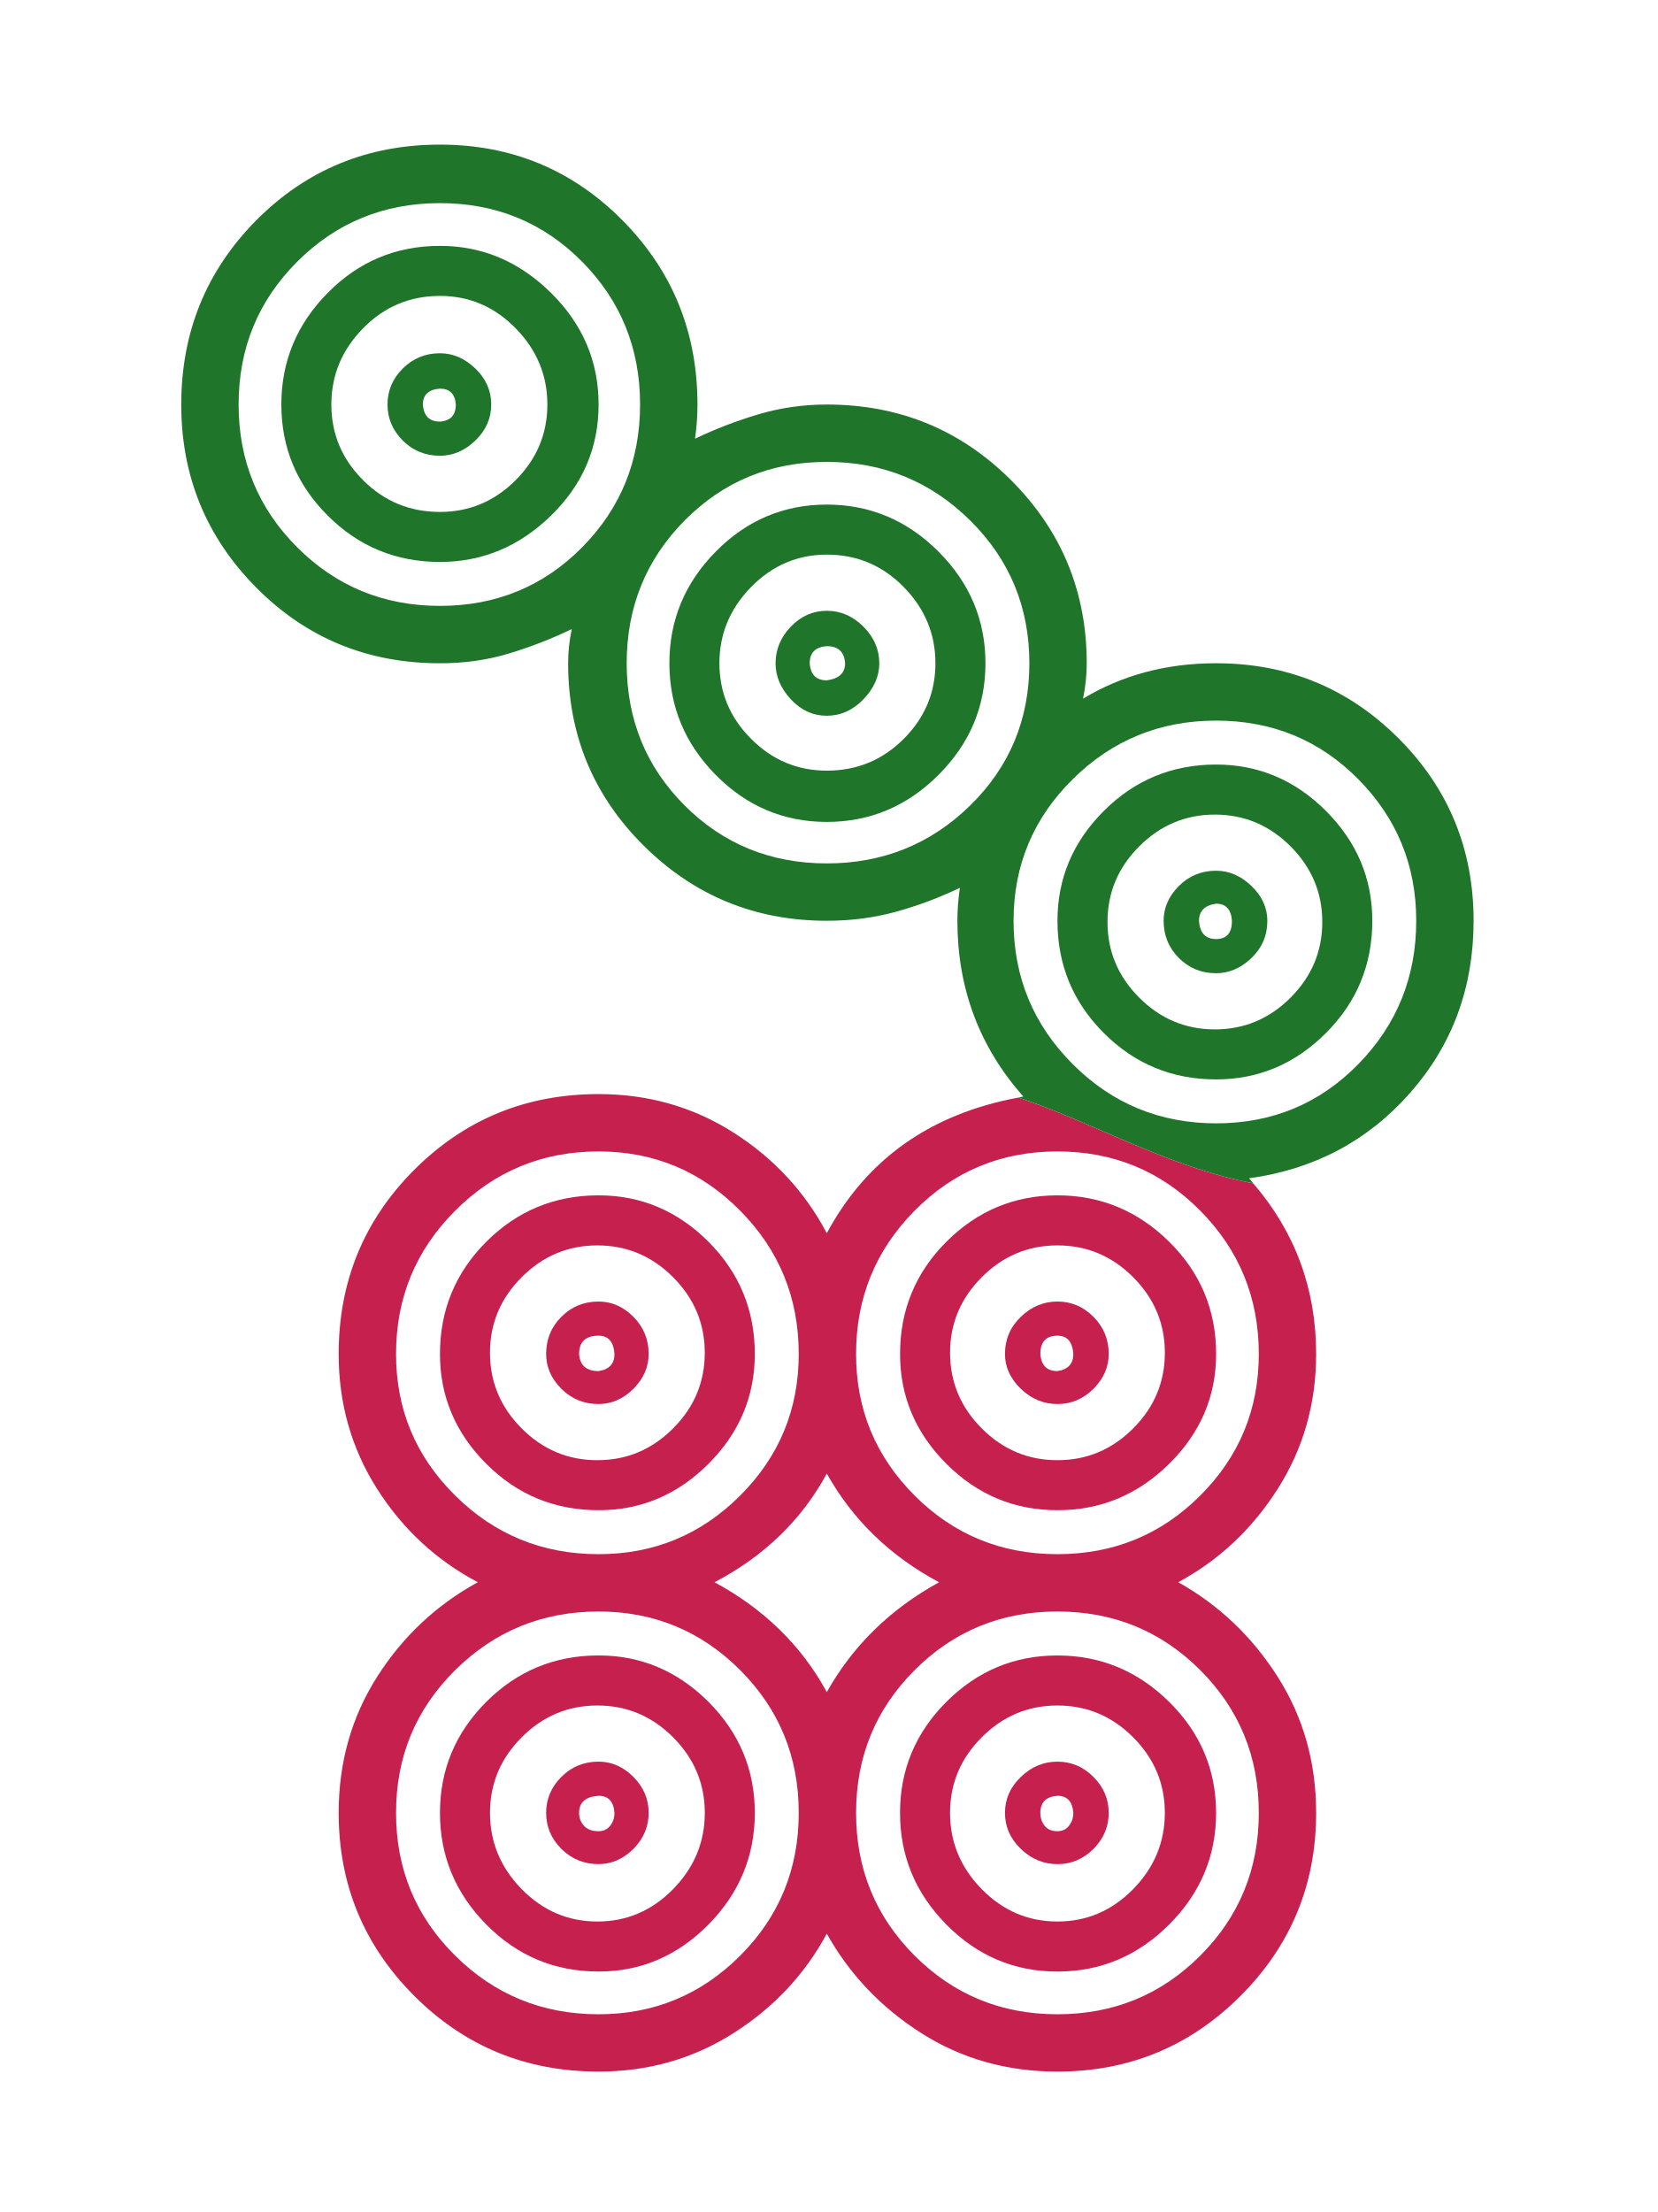
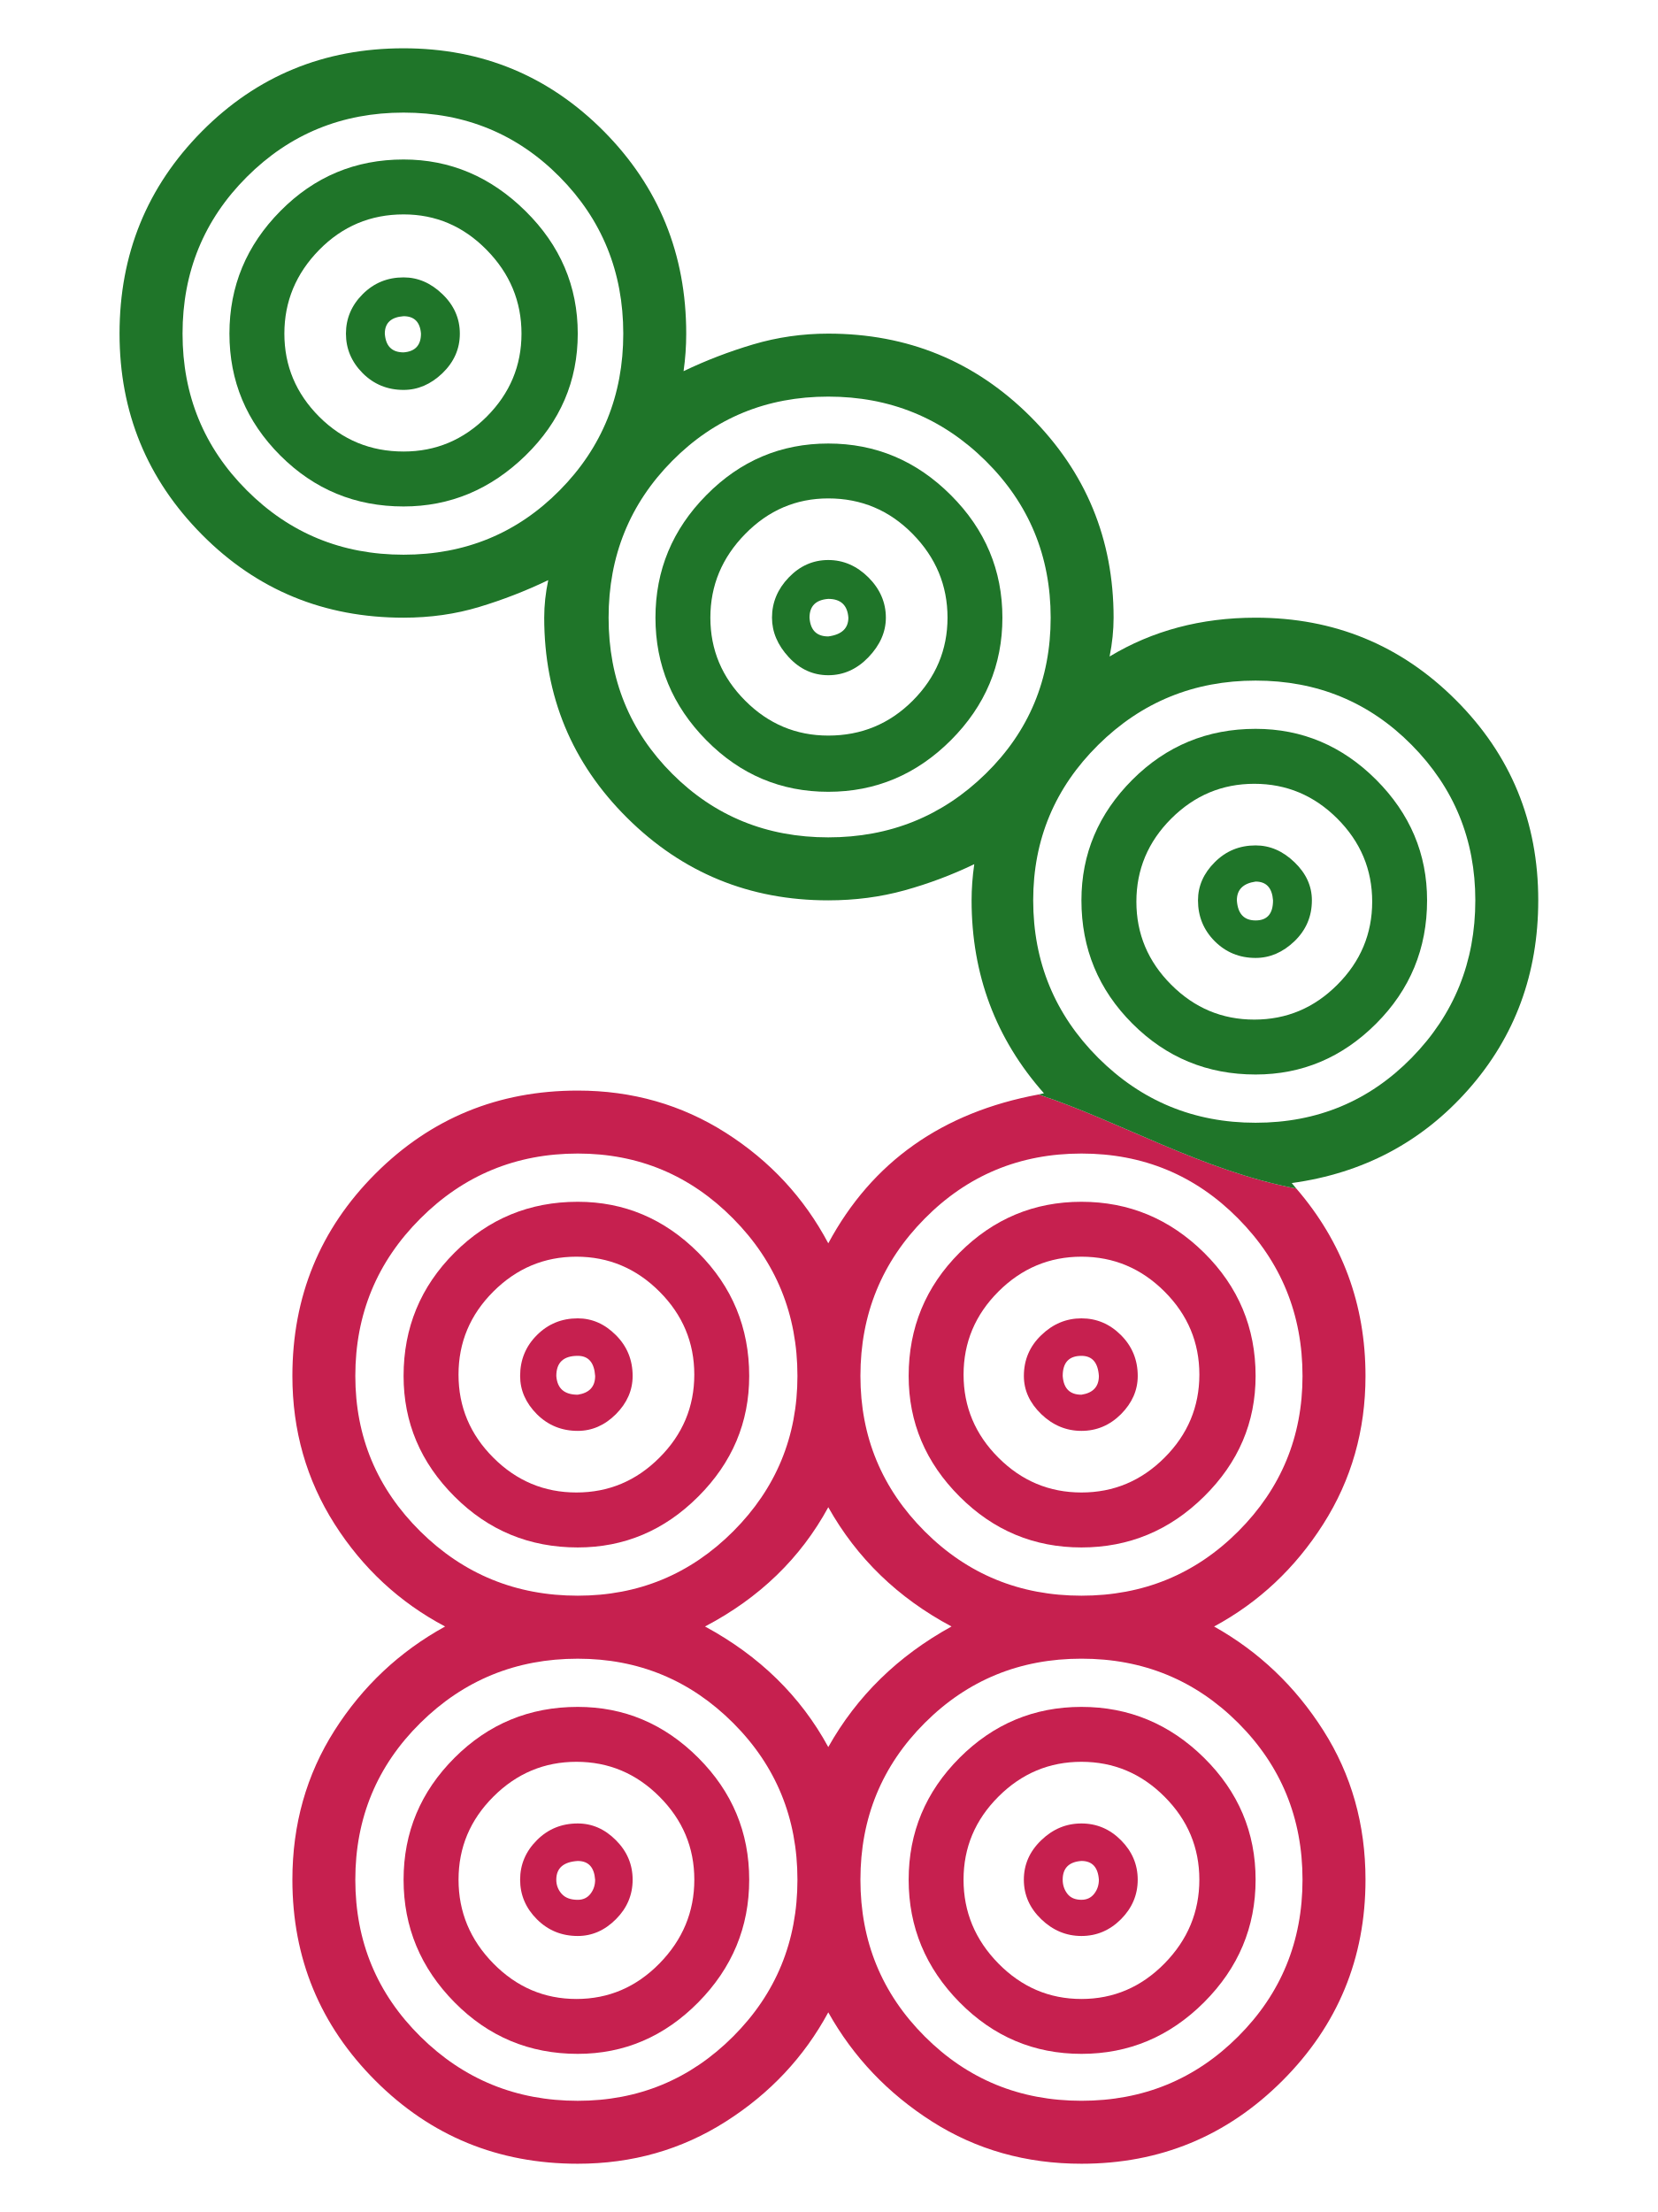
<svg xmlns="http://www.w3.org/2000/svg" version="1.1" id="Layer_1" x="0px" y="0px" width="66.334px" height="88.5px" viewBox="0 0 66.334 88.5" enable-background="new 0 0 66.334 88.5" xml:space="preserve">
  <g>
-     <g>
-       <path fill="#1F7529" d="M37.55,22.069c-1.253-1.254-2.743-1.881-4.468-1.881c-1.726,0-3.207,0.627-4.443,1.881    c-1.237,1.252-1.855,2.742-1.855,4.467c0,1.727,0.618,3.215,1.855,4.469c1.237,1.252,2.718,1.879,4.443,1.879    c1.725,0,3.214-0.627,4.468-1.879c1.253-1.254,1.88-2.742,1.88-4.469C39.43,24.812,38.803,23.321,37.55,22.069z M36.158,29.563    c-0.847,0.848-1.872,1.27-3.076,1.27c-1.172,0-2.181-0.422-3.027-1.27c-0.847-0.846-1.27-1.855-1.27-3.027s0.423-2.189,1.27-3.051    c0.846-0.863,1.855-1.295,3.027-1.295c1.204,0,2.229,0.432,3.076,1.295c0.846,0.861,1.27,1.879,1.27,3.051    S37.004,28.718,36.158,29.563z" />
-       <path fill="#1F7529" d="M17.604,14.134c-0.586,0-1.083,0.203-1.489,0.611c-0.407,0.406-0.61,0.887-0.61,1.439    c0,0.555,0.203,1.033,0.61,1.441c0.407,0.406,0.903,0.609,1.489,0.609c0.521,0,0.993-0.203,1.416-0.609    c0.423-0.408,0.635-0.887,0.635-1.441c0-0.553-0.212-1.033-0.635-1.439C18.596,14.337,18.124,14.134,17.604,14.134z     M17.604,16.868c-0.423,0-0.651-0.227-0.684-0.684c0-0.391,0.228-0.602,0.684-0.635c0.391,0,0.602,0.213,0.635,0.635    C18.238,16.608,18.026,16.837,17.604,16.868z" />
-       <path fill="#1F7529" d="M22.047,11.718c-1.27-1.254-2.751-1.881-4.443-1.881c-1.758,0-3.255,0.627-4.492,1.881    c-1.237,1.252-1.855,2.742-1.855,4.467c0,1.727,0.618,3.207,1.855,4.443c1.237,1.238,2.734,1.855,4.492,1.855    c1.692,0,3.174-0.617,4.443-1.855c1.27-1.236,1.904-2.717,1.904-4.443C23.951,14.46,23.316,12.97,22.047,11.718z M20.631,19.212    c-0.847,0.848-1.855,1.27-3.027,1.27c-1.205,0-2.23-0.422-3.076-1.27c-0.847-0.846-1.27-1.855-1.27-3.027s0.423-2.189,1.27-3.051    c0.846-0.863,1.872-1.295,3.076-1.295c1.172,0,2.181,0.432,3.027,1.295c0.846,0.861,1.27,1.879,1.27,3.051    S21.477,18.366,20.631,19.212z" />
-       <path fill="#1F7529" d="M33.082,24.437c-0.554,0-1.034,0.213-1.44,0.635c-0.407,0.424-0.61,0.912-0.61,1.465    c0,0.521,0.203,1.002,0.61,1.441c0.407,0.439,0.887,0.658,1.44,0.658c0.553,0,1.042-0.219,1.465-0.658    c0.423-0.439,0.635-0.92,0.635-1.441c0-0.553-0.212-1.041-0.635-1.465C34.124,24.649,33.635,24.437,33.082,24.437z M33.082,27.22    c-0.423,0-0.651-0.227-0.684-0.684c0-0.422,0.228-0.65,0.684-0.684c0.456,0,0.7,0.229,0.732,0.684    C33.814,26.927,33.57,27.155,33.082,27.22z" />
-       <path fill="#C6204F" d="M23.951,70.481c-0.586,0-1.083,0.203-1.489,0.611c-0.407,0.406-0.61,0.887-0.61,1.439    c0,0.555,0.203,1.033,0.61,1.441c0.407,0.406,0.903,0.609,1.489,0.609c0.521,0,0.984-0.203,1.392-0.609    c0.407-0.408,0.61-0.887,0.61-1.441c0-0.553-0.204-1.033-0.61-1.439C24.936,70.685,24.472,70.481,23.951,70.481z M24.415,73.046    c-0.114,0.146-0.269,0.219-0.464,0.219c-0.261,0-0.456-0.072-0.586-0.219c-0.13-0.146-0.195-0.318-0.195-0.514    c0-0.422,0.26-0.65,0.781-0.684c0.391,0,0.602,0.229,0.635,0.684C24.586,72.728,24.529,72.899,24.415,73.046z" />
-       <path fill="#C6204F" d="M42.311,47.825c-1.726,0-3.207,0.619-4.443,1.855c-1.237,1.238-1.855,2.734-1.855,4.492    c0,1.693,0.618,3.158,1.855,4.395c1.237,1.238,2.718,1.855,4.443,1.855c1.725,0,3.214-0.617,4.468-1.855    c1.253-1.236,1.88-2.701,1.88-4.395c0-1.758-0.627-3.254-1.88-4.492C45.525,48.444,44.036,47.825,42.311,47.825z M45.338,57.151    c-0.847,0.848-1.855,1.27-3.027,1.27s-2.181-0.422-3.027-1.27c-0.847-0.846-1.27-1.855-1.27-3.027s0.423-2.18,1.27-3.027    c0.846-0.846,1.855-1.27,3.027-1.27s2.181,0.424,3.027,1.27c0.846,0.848,1.27,1.855,1.27,3.027S46.184,56.306,45.338,57.151z" />
-       <path fill="#1F7529" d="M48.658,34.837c-0.586,0-1.083,0.203-1.489,0.611c-0.407,0.406-0.61,0.871-0.61,1.391    c0,0.586,0.203,1.082,0.61,1.49c0.407,0.406,0.903,0.609,1.489,0.609c0.521,0,0.993-0.203,1.416-0.609    c0.423-0.408,0.635-0.904,0.635-1.49c0-0.52-0.212-0.984-0.635-1.391C49.651,35.04,49.179,34.837,48.658,34.837z M48.658,37.571    c-0.423,0-0.651-0.244-0.684-0.732c0-0.391,0.228-0.617,0.684-0.684c0.391,0,0.602,0.229,0.635,0.684    C49.293,37.327,49.081,37.571,48.658,37.571z" />
-       <path fill="#1F7529" d="M53.053,32.444c-1.237-1.236-2.702-1.855-4.395-1.855c-1.758,0-3.255,0.619-4.492,1.855    c-1.237,1.238-1.855,2.703-1.855,4.395c0,1.758,0.618,3.256,1.855,4.492c1.237,1.238,2.734,1.855,4.492,1.855    c1.692,0,3.157-0.617,4.395-1.855c1.237-1.236,1.855-2.734,1.855-4.492C54.908,35.147,54.29,33.683,53.053,32.444z M51.637,39.915    c-0.847,0.848-1.855,1.27-3.027,1.27s-2.181-0.422-3.027-1.27c-0.847-0.846-1.27-1.855-1.27-3.027s0.423-2.18,1.27-3.027    c0.846-0.846,1.855-1.27,3.027-1.27s2.181,0.424,3.027,1.27c0.846,0.848,1.27,1.855,1.27,3.027S52.483,39.069,51.637,39.915z" />
-       <path fill="#C6204F" d="M33.082,49.339c-0.879-1.66-2.124-3.002-3.735-4.027s-3.41-1.539-5.396-1.539    c-2.897,0-5.355,1.01-7.373,3.027c-2.019,2.02-3.027,4.477-3.027,7.373c0,1.986,0.513,3.785,1.538,5.396s2.368,2.855,4.028,3.734    c-1.66,0.912-3.003,2.174-4.028,3.785s-1.538,3.426-1.538,5.443c0,2.865,1.009,5.307,3.027,7.324    c2.018,2.02,4.476,3.027,7.373,3.027c1.985,0,3.784-0.512,5.396-1.537s2.856-2.352,3.735-3.98c0.911,1.629,2.173,2.955,3.784,3.98    s3.426,1.537,5.444,1.537c2.864,0,5.306-1.008,7.324-3.027c2.018-2.018,3.027-4.459,3.027-7.324c0-2.018-0.513-3.832-1.538-5.443    s-2.352-2.873-3.979-3.785c1.627-0.879,2.954-2.123,3.979-3.734s1.538-3.41,1.538-5.396c0-2.612-0.845-4.887-2.519-6.83    c-3.446-0.657-6.445-2.459-9.395-3.43C37.239,44.564,34.679,46.368,33.082,49.339z M18.214,59.837    c-1.579-1.562-2.368-3.449-2.368-5.664c0-2.246,0.789-4.158,2.368-5.736c1.579-1.58,3.491-2.369,5.737-2.369    c2.213,0,4.102,0.789,5.664,2.369c1.562,1.578,2.344,3.49,2.344,5.736c0,2.215-0.781,4.102-2.344,5.664s-3.451,2.344-5.664,2.344    C21.705,62.181,19.792,61.399,18.214,59.837z M29.615,78.245c-1.562,1.562-3.451,2.344-5.664,2.344    c-2.246,0-4.159-0.781-5.737-2.344c-1.579-1.562-2.368-3.467-2.368-5.713s0.789-4.15,2.368-5.713    c1.579-1.562,3.491-2.344,5.737-2.344c2.213,0,4.102,0.781,5.664,2.344s2.344,3.467,2.344,5.713S31.178,76.683,29.615,78.245z     M28.59,63.304c1.985-1.041,3.483-2.49,4.492-4.346c1.042,1.855,2.539,3.305,4.492,4.346c-1.953,1.074-3.451,2.539-4.492,4.395    C32.073,65.843,30.575,64.378,28.59,63.304z M48.023,66.819c1.562,1.562,2.344,3.467,2.344,5.713s-0.781,4.15-2.344,5.713    s-3.467,2.344-5.713,2.344s-4.15-0.781-5.713-2.344s-2.344-3.467-2.344-5.713s0.781-4.15,2.344-5.713s3.467-2.344,5.713-2.344    S46.461,65.257,48.023,66.819z M50.367,54.173c0,2.215-0.781,4.102-2.344,5.664s-3.467,2.344-5.713,2.344s-4.15-0.781-5.713-2.344    s-2.344-3.449-2.344-5.664c0-2.246,0.781-4.158,2.344-5.736c1.562-1.58,3.467-2.369,5.713-2.369s4.15,0.789,5.713,2.369    C49.586,50.015,50.367,51.927,50.367,54.173z" />
-       <path fill="#1F7529" d="M55.958,29.54c-2.002-2.002-4.436-3.004-7.3-3.004c-1.986,0-3.76,0.473-5.322,1.416    c0.098-0.488,0.146-0.959,0.146-1.416c0-2.863-1.009-5.305-3.027-7.324c-2.019-2.018-4.476-3.027-7.373-3.027    c-0.944,0-1.855,0.131-2.734,0.391c-0.879,0.262-1.726,0.586-2.539,0.977c0.065-0.455,0.098-0.91,0.098-1.367    c0-2.896-1.001-5.354-3.003-7.373c-2.002-2.018-4.436-3.027-7.3-3.027c-2.897,0-5.347,1.01-7.349,3.027    c-2.002,2.02-3.003,4.477-3.003,7.373c0,2.865,1.001,5.307,3.003,7.324c2.002,2.02,4.451,3.027,7.349,3.027    c0.977,0,1.896-0.129,2.759-0.391c0.862-0.26,1.701-0.586,2.515-0.977c-0.098,0.457-0.146,0.912-0.146,1.367    c0,2.865,1.009,5.299,3.027,7.301c2.018,2.002,4.459,3.002,7.324,3.002c0.977,0,1.904-0.121,2.783-0.365s1.725-0.562,2.539-0.953    c-0.065,0.457-0.098,0.896-0.098,1.318c0,2.703,0.879,5.047,2.637,7.031c-0.067,0.012-0.128,0.03-0.195,0.043    c2.949,0.971,5.949,2.772,9.395,3.43c-0.057-0.066-0.107-0.136-0.167-0.201c2.604-0.357,4.752-1.496,6.445-3.418    c1.692-1.92,2.539-4.215,2.539-6.885C58.961,33.976,57.96,31.542,55.958,29.54z M17.604,24.241c-2.246,0-4.15-0.781-5.713-2.344    s-2.344-3.467-2.344-5.713s0.781-4.15,2.344-5.713s3.467-2.344,5.713-2.344s4.142,0.781,5.688,2.344    c1.546,1.562,2.319,3.467,2.319,5.713s-0.773,4.15-2.319,5.713C21.746,23.46,19.85,24.241,17.604,24.241z M33.082,34.544    c-2.246,0-4.143-0.773-5.688-2.318c-1.546-1.547-2.319-3.443-2.319-5.689s0.773-4.15,2.319-5.713    c1.546-1.562,3.442-2.344,5.688-2.344s4.158,0.781,5.737,2.344c1.579,1.562,2.368,3.467,2.368,5.713s-0.79,4.143-2.368,5.689    C37.24,33.771,35.328,34.544,33.082,34.544z M54.347,42.577c-1.546,1.578-3.442,2.367-5.688,2.367s-4.159-0.789-5.737-2.367    c-1.579-1.58-2.368-3.492-2.368-5.738c0-2.213,0.789-4.102,2.368-5.664c1.579-1.562,3.491-2.344,5.737-2.344    s4.142,0.781,5.688,2.344c1.546,1.562,2.319,3.451,2.319,5.664C56.666,39.085,55.893,40.997,54.347,42.577z" />
-       <path fill="#C6204F" d="M42.311,52.073c-0.554,0-1.042,0.203-1.465,0.611c-0.423,0.406-0.635,0.902-0.635,1.488    c0,0.521,0.211,0.984,0.635,1.393c0.423,0.406,0.911,0.609,1.465,0.609c0.553,0,1.033-0.203,1.44-0.609    c0.407-0.408,0.61-0.871,0.61-1.393c0-0.586-0.204-1.082-0.61-1.488C43.344,52.276,42.864,52.073,42.311,52.073z M42.311,54.856    c-0.423,0-0.651-0.227-0.684-0.684c0-0.488,0.228-0.732,0.684-0.732c0.391,0,0.602,0.244,0.635,0.732    C42.945,54.563,42.733,54.792,42.311,54.856z" />
-       <path fill="#C6204F" d="M23.951,52.073c-0.586,0-1.083,0.203-1.489,0.611c-0.407,0.406-0.61,0.902-0.61,1.488    c0,0.521,0.203,0.984,0.61,1.393c0.407,0.406,0.903,0.609,1.489,0.609c0.521,0,0.984-0.203,1.392-0.609    c0.407-0.408,0.61-0.871,0.61-1.393c0-0.586-0.204-1.082-0.61-1.488C24.936,52.276,24.472,52.073,23.951,52.073z M23.951,54.856    c-0.488,0-0.749-0.227-0.781-0.684c0-0.488,0.26-0.732,0.781-0.732c0.391,0,0.602,0.244,0.635,0.732    C24.586,54.563,24.374,54.792,23.951,54.856z" />
-       <path fill="#C6204F" d="M28.346,58.567c1.237-1.236,1.855-2.701,1.855-4.395c0-1.758-0.619-3.254-1.855-4.492    c-1.237-1.236-2.702-1.855-4.395-1.855c-1.758,0-3.255,0.619-4.492,1.855c-1.237,1.238-1.855,2.734-1.855,4.492    c0,1.693,0.618,3.158,1.855,4.395c1.237,1.238,2.734,1.855,4.492,1.855C25.644,60.423,27.108,59.806,28.346,58.567z     M20.875,57.151c-0.847-0.846-1.27-1.855-1.27-3.027s0.423-2.18,1.27-3.027c0.846-0.846,1.855-1.27,3.027-1.27    s2.181,0.424,3.027,1.27c0.846,0.848,1.27,1.855,1.27,3.027s-0.423,2.182-1.27,3.027c-0.847,0.848-1.855,1.27-3.027,1.27    S21.721,57.999,20.875,57.151z" />
-       <path fill="#C6204F" d="M23.951,66.233c-1.758,0-3.255,0.619-4.492,1.855c-1.237,1.238-1.855,2.719-1.855,4.443    c0,1.727,0.618,3.215,1.855,4.469c1.237,1.252,2.734,1.879,4.492,1.879c1.692,0,3.157-0.627,4.395-1.879    c1.237-1.254,1.855-2.742,1.855-4.469c0-1.725-0.619-3.205-1.855-4.443C27.108,66.853,25.644,66.233,23.951,66.233z M26.93,75.585    c-0.847,0.861-1.855,1.293-3.027,1.293s-2.181-0.432-3.027-1.293c-0.847-0.863-1.27-1.881-1.27-3.053s0.423-2.18,1.27-3.027    c0.846-0.846,1.855-1.27,3.027-1.27s2.181,0.424,3.027,1.27c0.846,0.848,1.27,1.855,1.27,3.027S27.776,74.722,26.93,75.585z" />
-       <path fill="#C6204F" d="M37.867,68.089c-1.237,1.238-1.855,2.719-1.855,4.443c0,1.727,0.618,3.215,1.855,4.469    c1.237,1.252,2.718,1.879,4.443,1.879c1.725,0,3.214-0.627,4.468-1.879c1.253-1.254,1.88-2.742,1.88-4.469    c0-1.725-0.627-3.205-1.88-4.443c-1.253-1.236-2.743-1.855-4.468-1.855C40.585,66.233,39.104,66.853,37.867,68.089z     M46.607,72.532c0,1.172-0.423,2.189-1.27,3.053c-0.847,0.861-1.855,1.293-3.027,1.293s-2.181-0.432-3.027-1.293    c-0.847-0.863-1.27-1.881-1.27-3.053s0.423-2.18,1.27-3.027c0.846-0.846,1.855-1.27,3.027-1.27s2.181,0.424,3.027,1.27    C46.184,70.353,46.607,71.36,46.607,72.532z" />
-       <path fill="#C6204F" d="M40.846,71.093c-0.423,0.406-0.635,0.887-0.635,1.439c0,0.555,0.211,1.033,0.635,1.441    c0.423,0.406,0.911,0.609,1.465,0.609c0.553,0,1.033-0.203,1.44-0.609c0.407-0.408,0.61-0.887,0.61-1.441    c0-0.553-0.204-1.033-0.61-1.439c-0.407-0.408-0.887-0.611-1.44-0.611C41.757,70.481,41.269,70.685,40.846,71.093z M42.945,72.532    c0,0.195-0.057,0.367-0.171,0.514c-0.114,0.146-0.269,0.219-0.464,0.219c-0.228,0-0.399-0.072-0.513-0.219    c-0.114-0.146-0.171-0.318-0.171-0.514c0-0.422,0.228-0.65,0.684-0.684C42.701,71.849,42.913,72.077,42.945,72.532z" />
-     </g>
+     <path fill="#1F7529" d="M38.045,19.809c-1.376-1.377-3.011-2.064-4.904-2.064c-1.895,0-3.521,0.688-4.878,2.064   c-1.359,1.373-2.037,3.01-2.037,4.904s0.678,3.527,2.037,4.904c1.357,1.375,2.983,2.062,4.878,2.062   c1.894,0,3.528-0.688,4.904-2.062c1.376-1.377,2.063-3.01,2.063-4.904S39.421,21.182,38.045,19.809z M36.518,28.035   c-0.93,0.93-2.056,1.395-3.377,1.395c-1.287,0-2.396-0.465-3.323-1.395c-0.93-0.93-1.395-2.037-1.395-3.322   c0-1.287,0.465-2.404,1.395-3.35c0.928-0.947,2.036-1.422,3.323-1.422c1.321,0,2.447,0.475,3.377,1.422   c0.929,0.945,1.394,2.062,1.394,3.35C37.911,25.998,37.446,27.105,36.518,28.035z" />
+     <path fill="#1F7529" d="M16.148,11.098c-0.644,0-1.188,0.223-1.635,0.67c-0.447,0.445-0.671,0.975-0.671,1.58   c0,0.609,0.224,1.135,0.671,1.584c0.446,0.445,0.991,0.668,1.635,0.668c0.571,0,1.09-0.223,1.554-0.668   c0.465-0.449,0.697-0.975,0.697-1.584c0-0.605-0.232-1.135-0.697-1.58C17.238,11.32,16.72,11.098,16.148,11.098z M16.148,14.098   c-0.465,0-0.716-0.248-0.751-0.75c0-0.428,0.25-0.66,0.751-0.697c0.429,0,0.661,0.234,0.696,0.697   C16.845,13.812,16.612,14.064,16.148,14.098z" />
+     <path fill="#1F7529" d="M21.026,8.445c-1.394-1.377-3.021-2.064-4.878-2.064c-1.931,0-3.573,0.688-4.931,2.064   c-1.359,1.373-2.037,3.01-2.037,4.902c0,1.896,0.678,3.521,2.037,4.879c1.357,1.357,3,2.037,4.931,2.037   c1.857,0,3.484-0.68,4.878-2.037c1.393-1.357,2.091-2.982,2.091-4.879C23.117,11.455,22.419,9.818,21.026,8.445z M19.472,16.672   c-0.93,0.93-2.037,1.393-3.323,1.393c-1.322,0-2.448-0.463-3.378-1.393c-0.928-0.93-1.393-2.037-1.393-3.324   s0.465-2.404,1.393-3.35c0.93-0.947,2.056-1.42,3.378-1.42c1.286,0,2.394,0.473,3.323,1.42c0.93,0.945,1.394,2.062,1.394,3.35   S20.401,15.742,19.472,16.672z" />
+     <path fill="#1F7529" d="M33.141,22.406c-0.608,0-1.136,0.234-1.581,0.697c-0.447,0.465-0.671,1.002-0.671,1.609   c0,0.572,0.224,1.098,0.671,1.582c0.445,0.482,0.973,0.721,1.581,0.721c0.607,0,1.144-0.238,1.608-0.721   c0.463-0.484,0.696-1.01,0.696-1.582c0-0.607-0.233-1.145-0.696-1.609C34.284,22.641,33.748,22.406,33.141,22.406z M33.141,25.463   c-0.466,0-0.716-0.25-0.751-0.75c0-0.463,0.25-0.715,0.751-0.752c0.499,0,0.769,0.252,0.804,0.752   C33.944,25.141,33.677,25.391,33.141,25.463z" />
+     <path fill="#C6204F" d="M23.117,72.955c-0.644,0-1.188,0.221-1.636,0.67c-0.446,0.445-0.67,0.973-0.67,1.58   c0,0.609,0.224,1.135,0.67,1.582c0.447,0.447,0.992,0.67,1.636,0.67c0.571,0,1.081-0.223,1.527-0.67s0.669-0.973,0.669-1.582   c0-0.607-0.223-1.135-0.669-1.58C24.198,73.176,23.688,72.955,23.117,72.955z M23.626,75.77c-0.125,0.16-0.295,0.24-0.509,0.24   c-0.287,0-0.501-0.08-0.644-0.24s-0.215-0.35-0.215-0.564c0-0.463,0.285-0.715,0.858-0.75c0.429,0,0.66,0.25,0.696,0.75   C23.813,75.42,23.751,75.609,23.626,75.77z" />
+     <path fill="#C6204F" d="M43.271,48.082c-1.894,0-3.52,0.68-4.877,2.037c-1.357,1.359-2.037,3.002-2.037,4.932   c0,1.859,0.68,3.467,2.037,4.824c1.357,1.359,2.983,2.037,4.877,2.037c1.895,0,3.529-0.678,4.905-2.037   c1.376-1.357,2.063-2.965,2.063-4.824c0-1.93-0.688-3.572-2.063-4.932C46.8,48.762,45.165,48.082,43.271,48.082z M46.595,58.32   c-0.93,0.93-2.037,1.393-3.324,1.393c-1.286,0-2.394-0.463-3.323-1.393c-0.929-0.928-1.394-2.037-1.394-3.322   c0-1.287,0.465-2.395,1.394-3.324c0.93-0.928,2.037-1.395,3.323-1.395c1.287,0,2.395,0.467,3.324,1.395   c0.93,0.93,1.394,2.037,1.394,3.324C47.988,56.283,47.524,57.393,46.595,58.32z" />
+     <path fill="#1F7529" d="M50.239,33.824c-0.644,0-1.188,0.223-1.635,0.672c-0.447,0.445-0.67,0.955-0.67,1.525   c0,0.645,0.223,1.188,0.67,1.637c0.446,0.445,0.991,0.668,1.635,0.668c0.572,0,1.09-0.223,1.555-0.668   c0.465-0.449,0.697-0.992,0.697-1.637c0-0.57-0.232-1.08-0.697-1.525C51.329,34.047,50.812,33.824,50.239,33.824z M50.239,36.826   c-0.465,0-0.715-0.268-0.75-0.805c0-0.428,0.25-0.678,0.75-0.75c0.43,0,0.66,0.252,0.697,0.75   C50.937,36.559,50.703,36.826,50.239,36.826z" />
+     <path fill="#1F7529" d="M55.063,31.197c-1.357-1.357-2.967-2.037-4.824-2.037c-1.93,0-3.573,0.68-4.931,2.037   c-1.358,1.359-2.038,2.969-2.038,4.824c0,1.93,0.68,3.574,2.038,4.932c1.357,1.359,3.001,2.037,4.931,2.037   c1.857,0,3.467-0.678,4.824-2.037c1.357-1.357,2.037-3.002,2.037-4.932C57.101,34.166,56.421,32.557,55.063,31.197z M53.509,39.398   c-0.929,0.932-2.035,1.395-3.323,1.395c-1.286,0-2.394-0.463-3.323-1.395c-0.93-0.928-1.394-2.037-1.394-3.322   c0-1.287,0.464-2.395,1.394-3.324c0.93-0.928,2.037-1.393,3.323-1.393c1.288,0,2.395,0.465,3.323,1.393   c0.93,0.93,1.395,2.037,1.395,3.324C54.903,37.361,54.438,38.471,53.509,39.398z" />
+     <path fill="#C6204F" d="M33.141,49.744c-0.966-1.822-2.331-3.295-4.101-4.422c-1.77-1.125-3.744-1.689-5.923-1.689   c-3.182,0-5.879,1.109-8.095,3.324c-2.216,2.217-3.323,4.914-3.323,8.094c0,2.18,0.563,4.156,1.688,5.924   c1.126,1.77,2.6,3.135,4.422,4.1c-1.822,1.002-3.296,2.387-4.422,4.156c-1.125,1.768-1.688,3.76-1.688,5.975   c0,3.145,1.107,5.826,3.323,8.041c2.216,2.217,4.913,3.322,8.095,3.322c2.179,0,4.153-0.561,5.923-1.688   c1.77-1.125,3.135-2.582,4.101-4.369c1,1.787,2.386,3.244,4.153,4.369c1.77,1.127,3.762,1.688,5.977,1.688   c3.145,0,5.824-1.105,8.041-3.322c2.215-2.215,3.324-4.896,3.324-8.041c0-2.215-0.563-4.207-1.689-5.975   c-1.125-1.77-2.582-3.154-4.369-4.156c1.787-0.965,3.244-2.33,4.369-4.1c1.126-1.768,1.689-3.744,1.689-5.924   c0-2.867-0.929-5.365-2.767-7.498c-3.782-0.721-7.075-2.699-10.313-3.764C37.704,44.504,34.894,46.482,33.141,49.744z    M16.818,61.27c-1.733-1.717-2.601-3.787-2.601-6.219c0-2.467,0.867-4.564,2.601-6.297c1.733-1.734,3.833-2.602,6.299-2.602   c2.429,0,4.502,0.867,6.218,2.602c1.715,1.732,2.572,3.83,2.572,6.297c0,2.432-0.857,4.502-2.572,6.219   c-1.716,1.715-3.789,2.572-6.218,2.572C20.651,63.842,18.552,62.984,16.818,61.27z M29.335,81.477   c-1.716,1.717-3.789,2.574-6.218,2.574c-2.466,0-4.565-0.857-6.299-2.574c-1.733-1.715-2.601-3.805-2.601-6.271   c0-2.465,0.867-4.557,2.601-6.271s3.833-2.572,6.299-2.572c2.429,0,4.502,0.857,6.218,2.572c1.715,1.715,2.572,3.807,2.572,6.271   C31.907,77.672,31.05,79.762,29.335,81.477z M28.209,65.074c2.18-1.143,3.823-2.734,4.932-4.771   c1.144,2.037,2.787,3.629,4.931,4.771c-2.144,1.18-3.787,2.787-4.931,4.824C32.032,67.861,30.389,66.254,28.209,65.074z    M49.543,68.934c1.715,1.715,2.573,3.807,2.573,6.271c0,2.467-0.858,4.557-2.573,6.271c-1.716,1.717-3.806,2.574-6.272,2.574   c-2.465,0-4.556-0.857-6.271-2.574c-1.716-1.715-2.573-3.805-2.573-6.271c0-2.465,0.857-4.557,2.573-6.271   c1.715-1.715,3.806-2.572,6.271-2.572C45.737,66.361,47.827,67.219,49.543,68.934z M52.116,55.051c0,2.432-0.858,4.502-2.573,6.219   c-1.716,1.715-3.806,2.572-6.272,2.572c-2.465,0-4.556-0.857-6.271-2.572c-1.716-1.717-2.573-3.787-2.573-6.219   c0-2.467,0.857-4.564,2.573-6.297c1.715-1.734,3.806-2.602,6.271-2.602c2.467,0,4.557,0.867,6.272,2.602   C51.258,50.486,52.116,52.584,52.116,55.051z" />
+     <path fill="#1F7529" d="M58.253,28.01c-2.197-2.199-4.869-3.297-8.014-3.297c-2.18,0-4.127,0.518-5.842,1.553   c0.107-0.535,0.16-1.053,0.16-1.553c0-3.145-1.107-5.824-3.322-8.041c-2.217-2.215-4.916-3.324-8.095-3.324   c-1.036,0-2.038,0.145-3.001,0.43c-0.966,0.287-1.896,0.643-2.788,1.072c0.071-0.5,0.106-1,0.106-1.502   c0-3.18-1.099-5.877-3.295-8.094c-2.199-2.215-4.87-3.322-8.015-3.322c-3.181,0-5.87,1.107-8.067,3.322   c-2.197,2.217-3.297,4.914-3.297,8.094c0,3.146,1.1,5.826,3.297,8.041c2.197,2.217,4.887,3.324,8.067,3.324   c1.071,0,2.081-0.143,3.028-0.43c0.947-0.285,1.867-0.643,2.761-1.072c-0.106,0.502-0.161,1.002-0.161,1.502   c0,3.145,1.107,5.816,3.323,8.014s4.896,3.295,8.041,3.295c1.072,0,2.091-0.133,3.055-0.4c0.966-0.268,1.894-0.617,2.788-1.047   c-0.072,0.502-0.107,0.984-0.107,1.447c0,2.967,0.965,5.541,2.895,7.719c-0.074,0.014-0.142,0.033-0.215,0.049   c3.238,1.064,6.531,3.043,10.313,3.764c-0.062-0.072-0.118-0.148-0.183-0.221c2.859-0.393,5.217-1.643,7.076-3.752   c1.857-2.107,2.787-4.627,2.787-7.559C61.55,32.879,60.451,30.207,58.253,28.01z M16.148,22.193c-2.466,0-4.556-0.857-6.271-2.574   c-1.716-1.715-2.573-3.805-2.573-6.271c0-2.465,0.857-4.557,2.573-6.271s3.806-2.572,6.271-2.572s4.547,0.857,6.245,2.572   c1.697,1.715,2.545,3.807,2.545,6.271c0,2.467-0.848,4.557-2.545,6.271C20.695,21.336,18.614,22.193,16.148,22.193z M33.141,33.502   c-2.466,0-4.548-0.848-6.245-2.545s-2.545-3.779-2.545-6.244c0-2.467,0.848-4.559,2.545-6.273s3.779-2.572,6.245-2.572   s4.564,0.857,6.298,2.572c1.732,1.715,2.6,3.807,2.6,6.273c0,2.465-0.867,4.547-2.6,6.244   C37.705,32.654,35.606,33.502,33.141,33.502z M56.483,42.322c-1.697,1.73-3.777,2.598-6.244,2.598   c-2.465,0-4.564-0.867-6.299-2.598c-1.732-1.734-2.6-3.836-2.6-6.301c0-2.428,0.867-4.502,2.6-6.217   c1.734-1.715,3.834-2.574,6.299-2.574c2.467,0,4.547,0.859,6.244,2.574c1.698,1.715,2.547,3.789,2.547,6.217   C59.03,38.486,58.182,40.588,56.483,42.322z" />
+     <path fill="#C6204F" d="M43.271,52.746c-0.607,0-1.144,0.223-1.607,0.672c-0.465,0.445-0.697,0.99-0.697,1.633   c0,0.572,0.232,1.08,0.697,1.529c0.464,0.445,1,0.668,1.607,0.668s1.135-0.223,1.582-0.668c0.445-0.449,0.67-0.957,0.67-1.529   c0-0.643-0.225-1.188-0.67-1.633C44.405,52.969,43.878,52.746,43.271,52.746z M43.271,55.801c-0.465,0-0.715-0.248-0.75-0.75   c0-0.537,0.25-0.805,0.75-0.805c0.43,0,0.662,0.268,0.697,0.805C43.968,55.48,43.735,55.73,43.271,55.801z" />
+     <path fill="#C6204F" d="M23.117,52.746c-0.644,0-1.188,0.223-1.636,0.672c-0.446,0.445-0.67,0.99-0.67,1.633   c0,0.572,0.224,1.08,0.67,1.529c0.447,0.445,0.992,0.668,1.636,0.668c0.571,0,1.081-0.223,1.527-0.668   c0.446-0.449,0.669-0.957,0.669-1.529c0-0.643-0.223-1.188-0.669-1.633C24.198,52.969,23.688,52.746,23.117,52.746z M23.117,55.801   c-0.536,0-0.822-0.248-0.858-0.75c0-0.537,0.285-0.805,0.858-0.805c0.429,0,0.66,0.268,0.696,0.805   C23.813,55.48,23.581,55.73,23.117,55.801z" />
+     <path fill="#C6204F" d="M27.94,59.875c1.358-1.357,2.037-2.965,2.037-4.824c0-1.93-0.679-3.572-2.037-4.932   c-1.357-1.357-2.967-2.037-4.823-2.037c-1.931,0-3.573,0.68-4.931,2.037c-1.359,1.359-2.038,3.002-2.038,4.932   c0,1.859,0.679,3.467,2.038,4.824c1.357,1.359,3,2.037,4.931,2.037C24.974,61.912,26.583,61.234,27.94,59.875z M19.739,58.32   c-0.93-0.928-1.393-2.037-1.393-3.322c0-1.287,0.463-2.395,1.393-3.324c0.93-0.928,2.037-1.395,3.324-1.395   s2.395,0.467,3.322,1.395c0.93,0.93,1.395,2.037,1.395,3.324c0,1.285-0.465,2.395-1.395,3.322c-0.928,0.93-2.035,1.393-3.322,1.393   S20.669,59.25,19.739,58.32z" />
+     <path fill="#C6204F" d="M23.117,68.291c-1.931,0-3.573,0.68-4.931,2.037c-1.359,1.359-2.038,2.984-2.038,4.877   c0,1.896,0.679,3.529,2.038,4.906c1.357,1.375,3,2.062,4.931,2.062c1.856,0,3.466-0.688,4.823-2.062   c1.358-1.377,2.037-3.01,2.037-4.906c0-1.893-0.679-3.518-2.037-4.877C26.583,68.971,24.974,68.291,23.117,68.291z M26.386,78.557   c-0.928,0.945-2.035,1.42-3.322,1.42s-2.395-0.475-3.324-1.42c-0.93-0.947-1.393-2.064-1.393-3.352s0.463-2.393,1.393-3.322   s2.037-1.395,3.324-1.395s2.395,0.465,3.322,1.395c0.93,0.93,1.395,2.035,1.395,3.322S27.315,77.609,26.386,78.557z" />
+     <path fill="#C6204F" d="M38.394,70.328c-1.357,1.359-2.037,2.984-2.037,4.877c0,1.896,0.68,3.529,2.037,4.906   c1.357,1.375,2.983,2.062,4.877,2.062c1.895,0,3.529-0.688,4.905-2.062c1.376-1.377,2.063-3.01,2.063-4.906   c0-1.893-0.688-3.518-2.063-4.877c-1.376-1.357-3.011-2.037-4.905-2.037C41.377,68.291,39.751,68.971,38.394,70.328z    M47.988,75.205c0,1.287-0.464,2.404-1.394,3.352c-0.93,0.945-2.037,1.42-3.324,1.42c-1.286,0-2.394-0.475-3.323-1.42   c-0.929-0.947-1.394-2.064-1.394-3.352s0.465-2.393,1.394-3.322c0.93-0.93,2.037-1.395,3.323-1.395   c1.287,0,2.395,0.465,3.324,1.395S47.988,73.918,47.988,75.205z" />
+     <path fill="#C6204F" d="M41.663,73.625c-0.465,0.445-0.697,0.973-0.697,1.58c0,0.609,0.232,1.135,0.697,1.582   c0.464,0.447,1,0.67,1.607,0.67s1.135-0.223,1.582-0.67c0.445-0.447,0.67-0.973,0.67-1.582c0-0.607-0.225-1.135-0.67-1.58   c-0.447-0.449-0.975-0.67-1.582-0.67S42.127,73.176,41.663,73.625z M43.968,75.205c0,0.215-0.062,0.404-0.188,0.564   s-0.295,0.24-0.51,0.24c-0.25,0-0.438-0.08-0.562-0.24s-0.188-0.35-0.188-0.564c0-0.463,0.25-0.715,0.75-0.75   C43.7,74.455,43.933,74.705,43.968,75.205z" />
  </g>
</svg>
